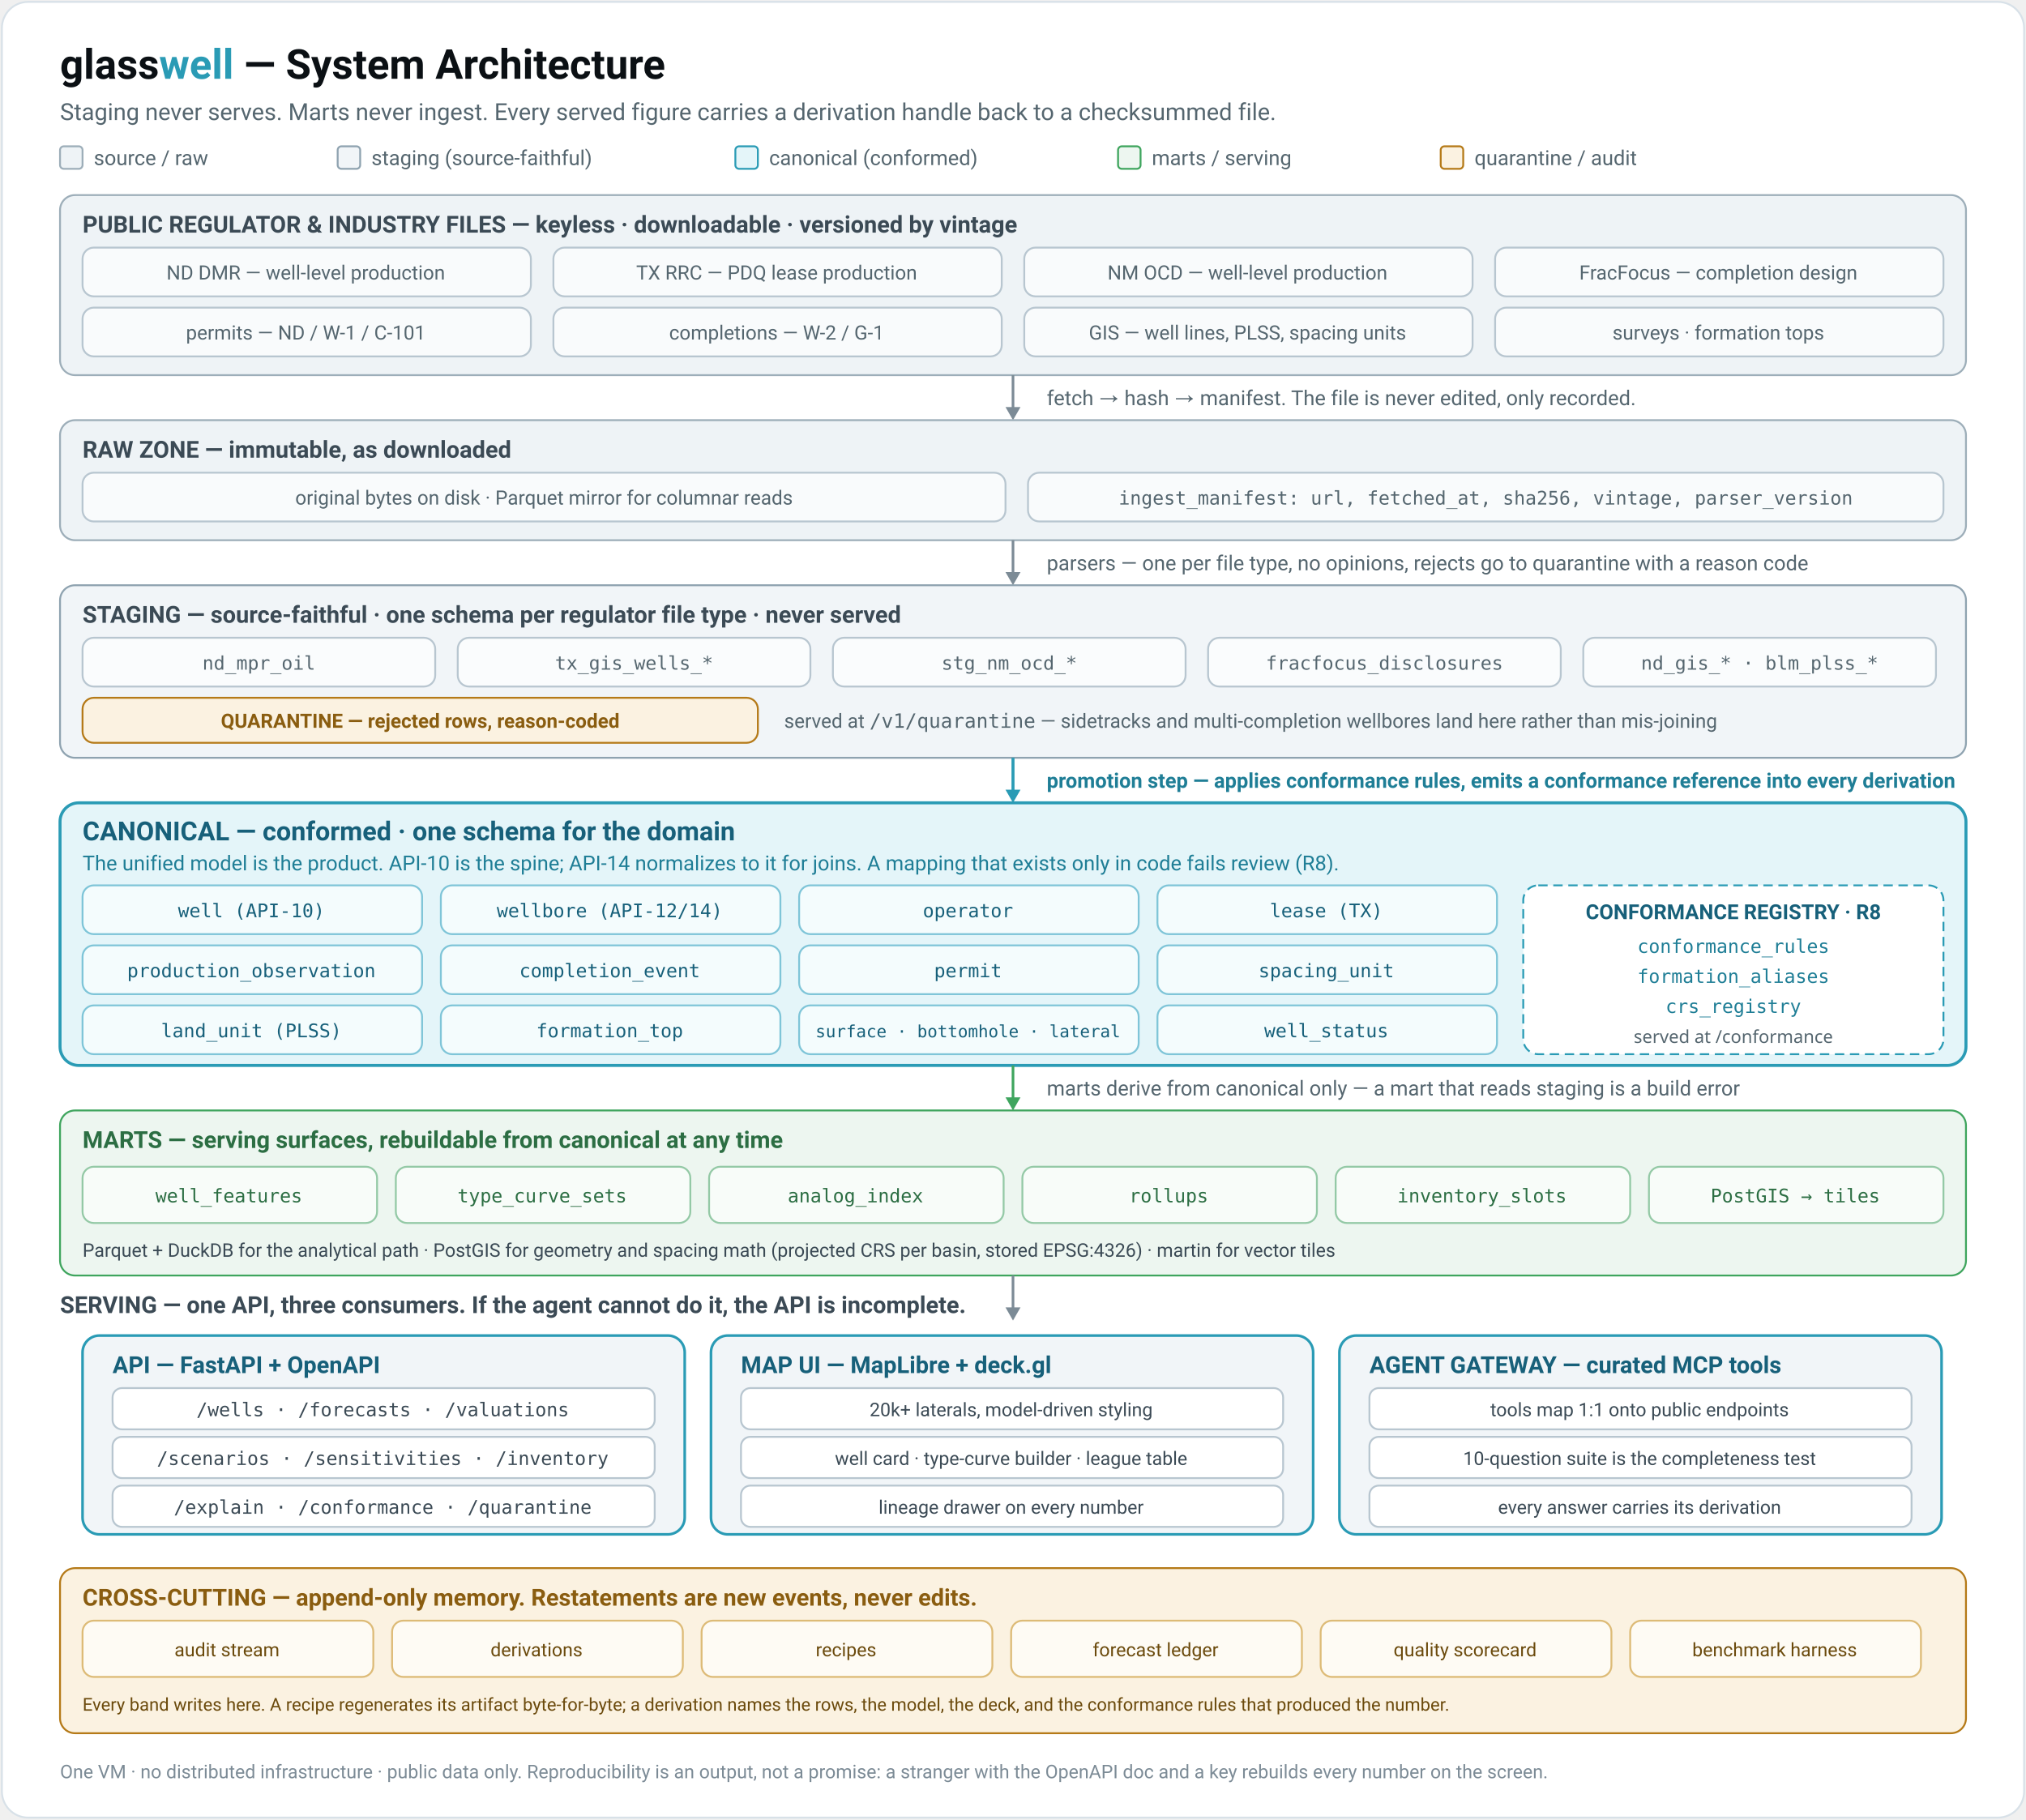
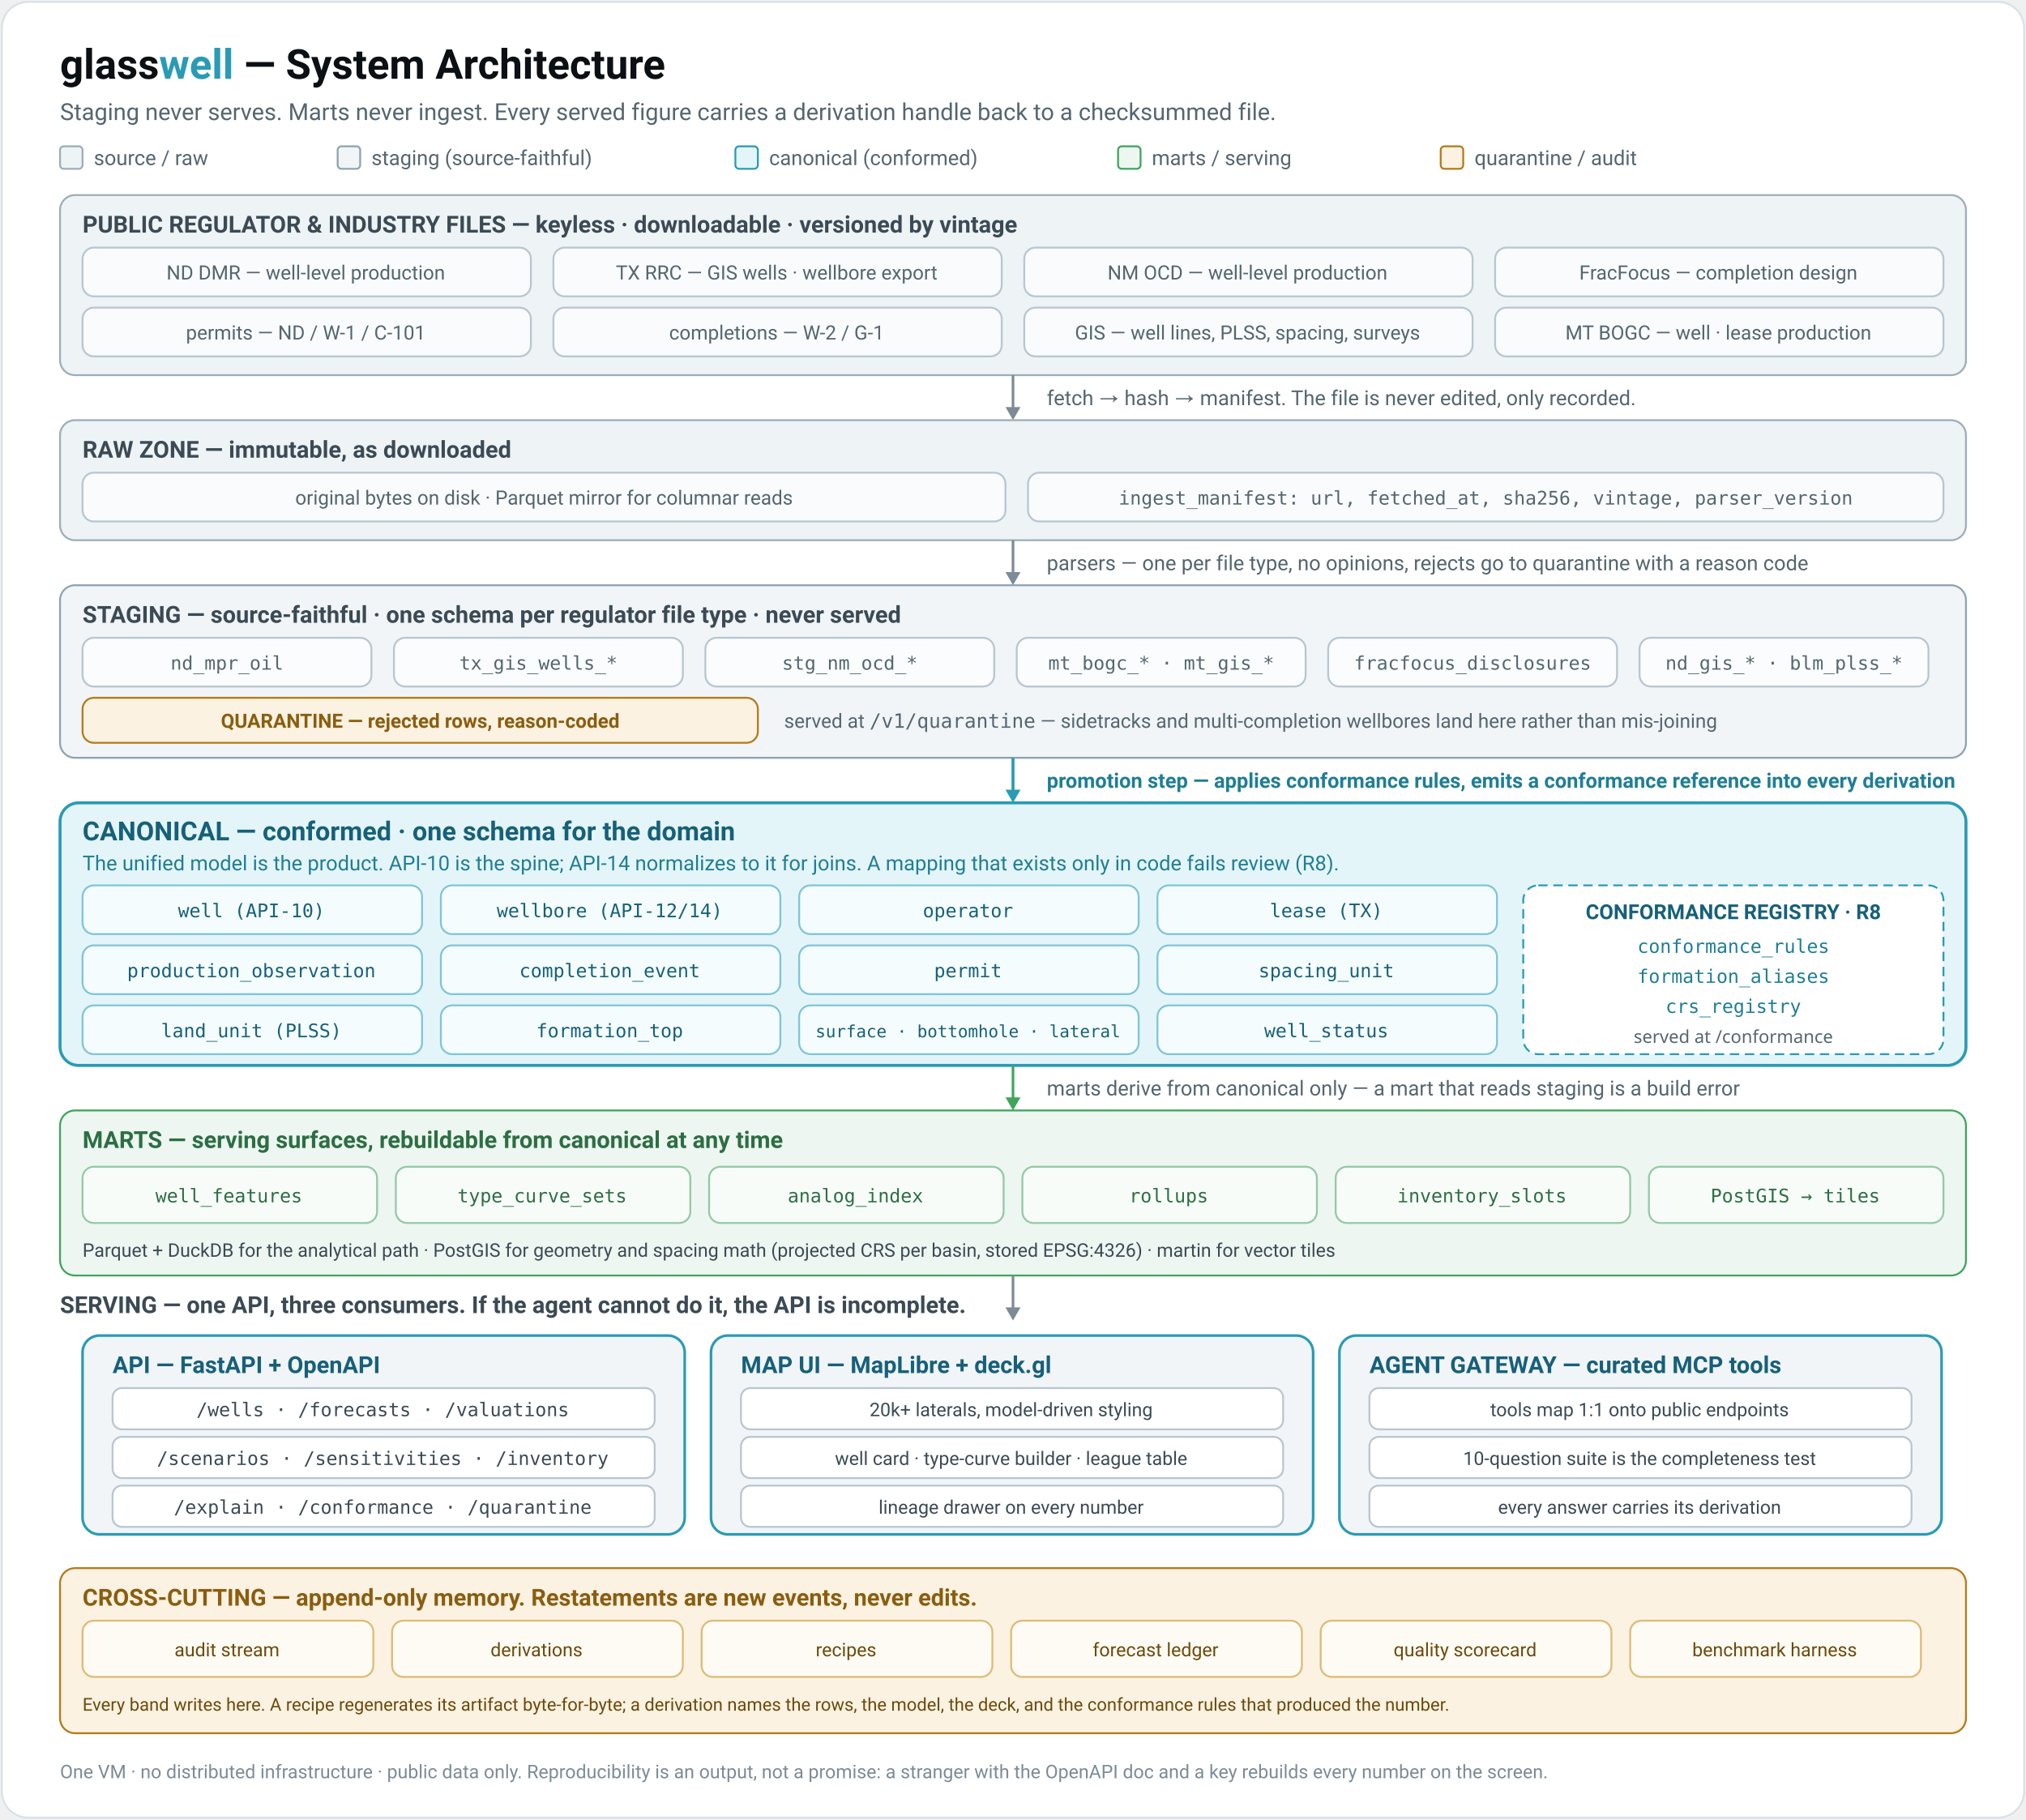
<svg xmlns="http://www.w3.org/2000/svg" viewBox="0 0 1080 970" width="1080" height="970" font-family="system-ui, -apple-system, 'Segoe UI', Roboto, Helvetica, Arial, sans-serif" role="img" aria-label="glasswell system architecture: public regulator files through a raw zone, staging, canonical and marts layers into an API, map and agent gateway, with an append-only audit stream">
  <rect x="1" y="1" width="1078" height="968" rx="14" fill="#FFFFFF" stroke="#D8E1E8" stroke-width="1" />
  <text x="32" y="42" font-size="22" font-weight="700" fill="#0B1014">glass<tspan fill="#2A9BB5">well</tspan> — System Architecture</text>
  <text x="32" y="64" font-size="12.5" fill="#55666F">Staging never serves. Marts never ingest. Every served figure carries a derivation handle back to a checksummed file.</text>
  <g font-size="11" fill="#55666F">
    <rect x="32" y="78" width="12" height="12" rx="2" fill="#EEF3F6" stroke="#9DAEB9" />
    <text x="50" y="88">source / raw</text>
    <rect x="180" y="78" width="12" height="12" rx="2" fill="#F1F5F8" stroke="#8FA3B0" />
    <text x="198" y="88">staging (source-faithful)</text>
    <rect x="392" y="78" width="12" height="12" rx="2" fill="#E4F5F9" stroke="#2A9BB5" />
    <text x="410" y="88">canonical (conformed)</text>
    <rect x="596" y="78" width="12" height="12" rx="2" fill="#EDF6F0" stroke="#3FA55E" />
    <text x="614" y="88">marts / serving</text>
    <rect x="768" y="78" width="12" height="12" rx="2" fill="#FBF2E1" stroke="#B57A18" />
    <text x="786" y="88">quarantine / audit</text>
  </g>
  <rect x="32" y="104" width="1016" height="96" rx="8" fill="#EEF3F6" stroke="#9DAEB9" />
  <text x="44" y="124" font-size="12.5" font-weight="700" fill="#3B4A55">PUBLIC REGULATOR &amp; INDUSTRY FILES — keyless · downloadable · versioned by vintage</text>
  <g font-size="10.5" fill="#55666F">
    <rect x="44" y="132" width="239" height="26" rx="6" fill="#F9FBFC" stroke="#B8C6D0" />
    <text x="163" y="149" text-anchor="middle">ND DMR — well-level production</text>
    <rect x="295" y="132" width="239" height="26" rx="6" fill="#F9FBFC" stroke="#B8C6D0" />
-     <text x="414" y="149" text-anchor="middle">TX RRC — PDQ lease production</text>
+     <text x="414" y="149" text-anchor="middle">TX RRC — GIS wells · wellbore export</text>
    <rect x="546" y="132" width="239" height="26" rx="6" fill="#F9FBFC" stroke="#B8C6D0" />
    <text x="665" y="149" text-anchor="middle">NM OCD — well-level production</text>
    <rect x="797" y="132" width="239" height="26" rx="6" fill="#F9FBFC" stroke="#B8C6D0" />
    <text x="916" y="149" text-anchor="middle">FracFocus — completion design</text>
    <rect x="44" y="164" width="239" height="26" rx="6" fill="#F9FBFC" stroke="#B8C6D0" />
    <text x="163" y="181" text-anchor="middle">permits — ND / W-1 / C-101</text>
    <rect x="295" y="164" width="239" height="26" rx="6" fill="#F9FBFC" stroke="#B8C6D0" />
    <text x="414" y="181" text-anchor="middle">completions — W-2 / G-1</text>
    <rect x="546" y="164" width="239" height="26" rx="6" fill="#F9FBFC" stroke="#B8C6D0" />
-     <text x="665" y="181" text-anchor="middle">GIS — well lines, PLSS, spacing units</text>
+     <text x="665" y="181" text-anchor="middle">GIS — well lines, PLSS, spacing, surveys</text>
    <rect x="797" y="164" width="239" height="26" rx="6" fill="#F9FBFC" stroke="#B8C6D0" />
-     <text x="916" y="181" text-anchor="middle">surveys · formation tops</text>
+     <text x="916" y="181" text-anchor="middle">MT BOGC — well · lease production</text>
  </g>
  <line x1="540" y1="200" x2="540" y2="218" stroke="#7C8B96" stroke-width="1.4" />
  <polygon points="536,217 544,217 540,224" fill="#7C8B96" />
  <text x="558" y="216" font-size="11" fill="#55666F">fetch → hash → manifest. The file is never edited, only recorded.</text>
  <rect x="32" y="224" width="1016" height="64" rx="8" fill="#EEF3F6" stroke="#9DAEB9" />
  <text x="44" y="244" font-size="12.5" font-weight="700" fill="#3B4A55">RAW ZONE — immutable, as downloaded</text>
  <g font-size="10.5" fill="#55666F">
    <rect x="44" y="252" width="492" height="26" rx="6" fill="#F9FBFC" stroke="#B8C6D0" />
    <text x="290" y="269" text-anchor="middle">original bytes on disk · Parquet mirror for columnar reads</text>
    <rect x="548" y="252" width="488" height="26" rx="6" fill="#F9FBFC" stroke="#B8C6D0" />
    <text x="792" y="269" text-anchor="middle" font-family="ui-monospace, Consolas, monospace" font-size="10">ingest_manifest: url, fetched_at, sha256, vintage, parser_version</text>
  </g>
  <line x1="540" y1="288" x2="540" y2="306" stroke="#7C8B96" stroke-width="1.4" />
  <polygon points="536,305 544,305 540,312" fill="#7C8B96" />
  <text x="558" y="304" font-size="11" fill="#55666F">parsers — one per file type, no opinions, rejects go to quarantine with a reason code</text>
  <rect x="32" y="312" width="1016" height="92" rx="8" fill="#F1F5F8" stroke="#8FA3B0" />
  <text x="44" y="332" font-size="12.5" font-weight="700" fill="#3B4A55">STAGING — source-faithful · one schema per regulator file type · never served</text>
  <g font-size="10" fill="#55666F">
-     <rect x="44" y="340" width="188" height="26" rx="6" fill="#FAFCFD" stroke="#B8C6D0" />
-     <text x="138" y="357" text-anchor="middle" font-family="ui-monospace, Consolas, monospace">nd_mpr_oil</text>
-     <rect x="244" y="340" width="188" height="26" rx="6" fill="#FAFCFD" stroke="#B8C6D0" />
-     <text x="338" y="357" text-anchor="middle" font-family="ui-monospace, Consolas, monospace">tx_gis_wells_*</text>
-     <rect x="444" y="340" width="188" height="26" rx="6" fill="#FAFCFD" stroke="#B8C6D0" />
-     <text x="538" y="357" text-anchor="middle" font-family="ui-monospace, Consolas, monospace">stg_nm_ocd_*</text>
-     <rect x="644" y="340" width="188" height="26" rx="6" fill="#FAFCFD" stroke="#B8C6D0" />
-     <text x="738" y="357" text-anchor="middle" font-family="ui-monospace, Consolas, monospace">fracfocus_disclosures</text>
-     <rect x="844" y="340" width="188" height="26" rx="6" fill="#FAFCFD" stroke="#B8C6D0" />
-     <text x="938" y="357" text-anchor="middle" font-family="ui-monospace, Consolas, monospace">nd_gis_* · blm_plss_*</text>
+     <rect x="44" y="340" width="154" height="26" rx="6" fill="#FAFCFD" stroke="#B8C6D0" />
+     <text x="121" y="357" text-anchor="middle" font-family="ui-monospace, Consolas, monospace">nd_mpr_oil</text>
+     <rect x="210" y="340" width="154" height="26" rx="6" fill="#FAFCFD" stroke="#B8C6D0" />
+     <text x="287" y="357" text-anchor="middle" font-family="ui-monospace, Consolas, monospace">tx_gis_wells_*</text>
+     <rect x="376" y="340" width="154" height="26" rx="6" fill="#FAFCFD" stroke="#B8C6D0" />
+     <text x="453" y="357" text-anchor="middle" font-family="ui-monospace, Consolas, monospace">stg_nm_ocd_*</text>
+     <rect x="542" y="340" width="154" height="26" rx="6" fill="#FAFCFD" stroke="#B8C6D0" />
+     <text x="619" y="357" text-anchor="middle" font-family="ui-monospace, Consolas, monospace">mt_bogc_* · mt_gis_*</text>
+     <rect x="708" y="340" width="154" height="26" rx="6" fill="#FAFCFD" stroke="#B8C6D0" />
+     <text x="785" y="357" text-anchor="middle" font-family="ui-monospace, Consolas, monospace">fracfocus_disclosures</text>
+     <rect x="874" y="340" width="154" height="26" rx="6" fill="#FAFCFD" stroke="#B8C6D0" />
+     <text x="951" y="357" text-anchor="middle" font-family="ui-monospace, Consolas, monospace">nd_gis_* · blm_plss_*</text>
  </g>
  <rect x="44" y="372" width="360" height="24" rx="6" fill="#FBF2E1" stroke="#B57A18" />
  <text x="224" y="388" font-size="10.5" text-anchor="middle" fill="#8A5D10" font-weight="600">QUARANTINE — rejected rows, reason-coded</text>
  <text x="418" y="388" font-size="10.5" fill="#55666F">served at <tspan font-family="ui-monospace, Consolas, monospace">/v1/quarantine</tspan> — sidetracks and multi-completion wellbores land here rather than mis-joining</text>
  <line x1="540" y1="404" x2="540" y2="422" stroke="#2A9BB5" stroke-width="1.6" />
  <polygon points="536,421 544,421 540,428" fill="#2A9BB5" />
  <text x="558" y="420" font-size="11" fill="#1F7E96" font-weight="600">promotion step — applies conformance rules, emits a conformance reference into every derivation</text>
  <rect x="32" y="428" width="1016" height="140" rx="10" fill="#E4F5F9" stroke="#2A9BB5" stroke-width="1.6" />
  <text x="44" y="448" font-size="14" font-weight="700" fill="#17607A">CANONICAL — conformed · one schema for the domain</text>
  <text x="44" y="464" font-size="11" fill="#1F7E96">The unified model is the product. API-10 is the spine; API-14 normalizes to it for joins. A mapping that exists only in code fails review (R8).</text>
  <g font-size="10" fill="#17607A" font-family="ui-monospace, Consolas, monospace">
    <rect x="44" y="472" width="181" height="26" rx="6" fill="#F4FCFD" stroke="#7FC5D8" />
    <text x="134" y="489" text-anchor="middle">well (API-10)</text>
    <rect x="235" y="472" width="181" height="26" rx="6" fill="#F4FCFD" stroke="#7FC5D8" />
    <text x="325" y="489" text-anchor="middle">wellbore (API-12/14)</text>
    <rect x="426" y="472" width="181" height="26" rx="6" fill="#F4FCFD" stroke="#7FC5D8" />
    <text x="516" y="489" text-anchor="middle">operator</text>
    <rect x="617" y="472" width="181" height="26" rx="6" fill="#F4FCFD" stroke="#7FC5D8" />
    <text x="707" y="489" text-anchor="middle">lease (TX)</text>
    <rect x="44" y="504" width="181" height="26" rx="6" fill="#F4FCFD" stroke="#7FC5D8" />
    <text x="134" y="521" text-anchor="middle">production_observation</text>
    <rect x="235" y="504" width="181" height="26" rx="6" fill="#F4FCFD" stroke="#7FC5D8" />
    <text x="325" y="521" text-anchor="middle">completion_event</text>
    <rect x="426" y="504" width="181" height="26" rx="6" fill="#F4FCFD" stroke="#7FC5D8" />
    <text x="516" y="521" text-anchor="middle">permit</text>
    <rect x="617" y="504" width="181" height="26" rx="6" fill="#F4FCFD" stroke="#7FC5D8" />
    <text x="707" y="521" text-anchor="middle">spacing_unit</text>
    <rect x="44" y="536" width="181" height="26" rx="6" fill="#F4FCFD" stroke="#7FC5D8" />
    <text x="134" y="553" text-anchor="middle">land_unit (PLSS)</text>
    <rect x="235" y="536" width="181" height="26" rx="6" fill="#F4FCFD" stroke="#7FC5D8" />
    <text x="325" y="553" text-anchor="middle">formation_top</text>
    <rect x="426" y="536" width="181" height="26" rx="6" fill="#F4FCFD" stroke="#7FC5D8" />
    <text x="516" y="553" text-anchor="middle" font-size="9">surface · bottomhole · lateral</text>
    <rect x="617" y="536" width="181" height="26" rx="6" fill="#F4FCFD" stroke="#7FC5D8" />
    <text x="707" y="553" text-anchor="middle">well_status</text>
  </g>
  <rect x="812" y="472" width="224" height="90" rx="8" fill="#FFFFFF" stroke="#2A9BB5" stroke-dasharray="5,3" />
  <text x="924" y="490" font-size="11" font-weight="700" fill="#17607A" text-anchor="middle">CONFORMANCE REGISTRY · R8</text>
  <g font-size="10" fill="#1F7E96" font-family="ui-monospace, Consolas, monospace" text-anchor="middle">
    <text x="924" y="508">conformance_rules</text>
    <text x="924" y="524">formation_aliases</text>
    <text x="924" y="540">crs_registry</text>
  </g>
  <text x="924" y="556" font-size="9.5" fill="#55666F" text-anchor="middle" font-family="system-ui, sans-serif">served at /conformance</text>
  <line x1="540" y1="568" x2="540" y2="586" stroke="#3FA55E" stroke-width="1.4" />
  <polygon points="536,585 544,585 540,592" fill="#3FA55E" />
  <text x="558" y="584" font-size="11" fill="#55666F">marts derive from canonical only — a mart that reads staging is a build error</text>
  <rect x="32" y="592" width="1016" height="88" rx="8" fill="#EDF6F0" stroke="#3FA55E" />
  <text x="44" y="612" font-size="12.5" font-weight="700" fill="#2C6E43">MARTS — serving surfaces, rebuildable from canonical at any time</text>
  <g font-size="10" fill="#2C6E43" font-family="ui-monospace, Consolas, monospace">
    <rect x="44" y="622" width="157" height="30" rx="6" fill="#F8FCF9" stroke="#94C9A6" />
    <text x="122" y="641" text-anchor="middle">well_features</text>
    <rect x="211" y="622" width="157" height="30" rx="6" fill="#F8FCF9" stroke="#94C9A6" />
    <text x="289" y="641" text-anchor="middle">type_curve_sets</text>
    <rect x="378" y="622" width="157" height="30" rx="6" fill="#F8FCF9" stroke="#94C9A6" />
    <text x="456" y="641" text-anchor="middle">analog_index</text>
    <rect x="545" y="622" width="157" height="30" rx="6" fill="#F8FCF9" stroke="#94C9A6" />
    <text x="623" y="641" text-anchor="middle">rollups</text>
    <rect x="712" y="622" width="157" height="30" rx="6" fill="#F8FCF9" stroke="#94C9A6" />
    <text x="790" y="641" text-anchor="middle">inventory_slots</text>
    <rect x="879" y="622" width="157" height="30" rx="6" fill="#F8FCF9" stroke="#94C9A6" />
    <text x="957" y="641" text-anchor="middle">PostGIS → tiles</text>
  </g>
  <text x="44" y="670" font-size="10" fill="#3B4A55">Parquet + DuckDB for the analytical path · PostGIS for geometry and spacing math (projected CRS per basin, stored EPSG:4326) · martin for vector tiles</text>
  <line x1="540" y1="680" x2="540" y2="698" stroke="#7C8B96" stroke-width="1.4" />
  <polygon points="536,697 544,697 540,704" fill="#7C8B96" />
  <text x="32" y="700" font-size="12.5" font-weight="700" fill="#3B4A55">SERVING — one API, three consumers. If the agent cannot do it, the API is incomplete.</text>
  <rect x="44" y="712" width="321" height="106" rx="9" fill="#F1F5F8" stroke="#2A9BB5" stroke-width="1.4" />
  <text x="60" y="732" font-size="12.5" font-weight="700" fill="#17607A">API — FastAPI + OpenAPI</text>
  <g font-size="10" fill="#3B4A55" font-family="ui-monospace, Consolas, monospace">
    <rect x="60" y="740" width="289" height="22" rx="5" fill="#FFFFFF" stroke="#B8C6D0" />
    <text x="204" y="755" text-anchor="middle">/wells · /forecasts · /valuations</text>
    <rect x="60" y="766" width="289" height="22" rx="5" fill="#FFFFFF" stroke="#B8C6D0" />
    <text x="204" y="781" text-anchor="middle">/scenarios · /sensitivities · /inventory</text>
    <rect x="60" y="792" width="289" height="22" rx="5" fill="#FFFFFF" stroke="#B8C6D0" />
    <text x="204" y="807" text-anchor="middle">/explain · /conformance · /quarantine</text>
  </g>
  <rect x="379" y="712" width="321" height="106" rx="9" fill="#F1F5F8" stroke="#2A9BB5" stroke-width="1.4" />
  <text x="395" y="732" font-size="12.5" font-weight="700" fill="#17607A">MAP UI — MapLibre + deck.gl</text>
  <g font-size="10" fill="#3B4A55">
    <rect x="395" y="740" width="289" height="22" rx="5" fill="#FFFFFF" stroke="#B8C6D0" />
    <text x="539" y="755" text-anchor="middle">20k+ laterals, model-driven styling</text>
    <rect x="395" y="766" width="289" height="22" rx="5" fill="#FFFFFF" stroke="#B8C6D0" />
    <text x="539" y="781" text-anchor="middle">well card · type-curve builder · league table</text>
    <rect x="395" y="792" width="289" height="22" rx="5" fill="#FFFFFF" stroke="#B8C6D0" />
    <text x="539" y="807" text-anchor="middle">lineage drawer on every number</text>
  </g>
  <rect x="714" y="712" width="321" height="106" rx="9" fill="#F1F5F8" stroke="#2A9BB5" stroke-width="1.4" />
  <text x="730" y="732" font-size="12.5" font-weight="700" fill="#17607A">AGENT GATEWAY — curated MCP tools</text>
  <g font-size="10" fill="#3B4A55">
    <rect x="730" y="740" width="289" height="22" rx="5" fill="#FFFFFF" stroke="#B8C6D0" />
    <text x="874" y="755" text-anchor="middle">tools map 1:1 onto public endpoints</text>
    <rect x="730" y="766" width="289" height="22" rx="5" fill="#FFFFFF" stroke="#B8C6D0" />
    <text x="874" y="781" text-anchor="middle">10-question suite is the completeness test</text>
    <rect x="730" y="792" width="289" height="22" rx="5" fill="#FFFFFF" stroke="#B8C6D0" />
    <text x="874" y="807" text-anchor="middle">every answer carries its derivation</text>
  </g>
  <rect x="32" y="836" width="1016" height="88" rx="8" fill="#FBF2E1" stroke="#B57A18" />
  <text x="44" y="856" font-size="12.5" font-weight="700" fill="#8A5D10">CROSS-CUTTING — append-only memory. Restatements are new events, never edits.</text>
  <g font-size="10" fill="#6B4A0C">
    <rect x="44" y="864" width="155" height="30" rx="6" fill="#FEFBF4" stroke="#DDBB77" />
    <text x="121" y="883" text-anchor="middle">audit stream</text>
    <rect x="209" y="864" width="155" height="30" rx="6" fill="#FEFBF4" stroke="#DDBB77" />
    <text x="286" y="883" text-anchor="middle">derivations</text>
    <rect x="374" y="864" width="155" height="30" rx="6" fill="#FEFBF4" stroke="#DDBB77" />
    <text x="451" y="883" text-anchor="middle">recipes</text>
    <rect x="539" y="864" width="155" height="30" rx="6" fill="#FEFBF4" stroke="#DDBB77" />
    <text x="616" y="883" text-anchor="middle">forecast ledger</text>
    <rect x="704" y="864" width="155" height="30" rx="6" fill="#FEFBF4" stroke="#DDBB77" />
    <text x="781" y="883" text-anchor="middle">quality scorecard</text>
    <rect x="869" y="864" width="155" height="30" rx="6" fill="#FEFBF4" stroke="#DDBB77" />
    <text x="946" y="883" text-anchor="middle">benchmark harness</text>
  </g>
  <text x="44" y="912" font-size="9.5" fill="#6B4A0C">Every band writes here. A recipe regenerates its artifact byte-for-byte; a derivation names the rows, the model, the deck, and the conformance rules that produced the number.</text>
  <text x="32" y="948" font-size="10" fill="#7C8B96">One VM · no distributed infrastructure · public data only. Reproducibility is an output, not a promise: a stranger with the OpenAPI doc and a key rebuilds every number on the screen.</text>
</svg>
